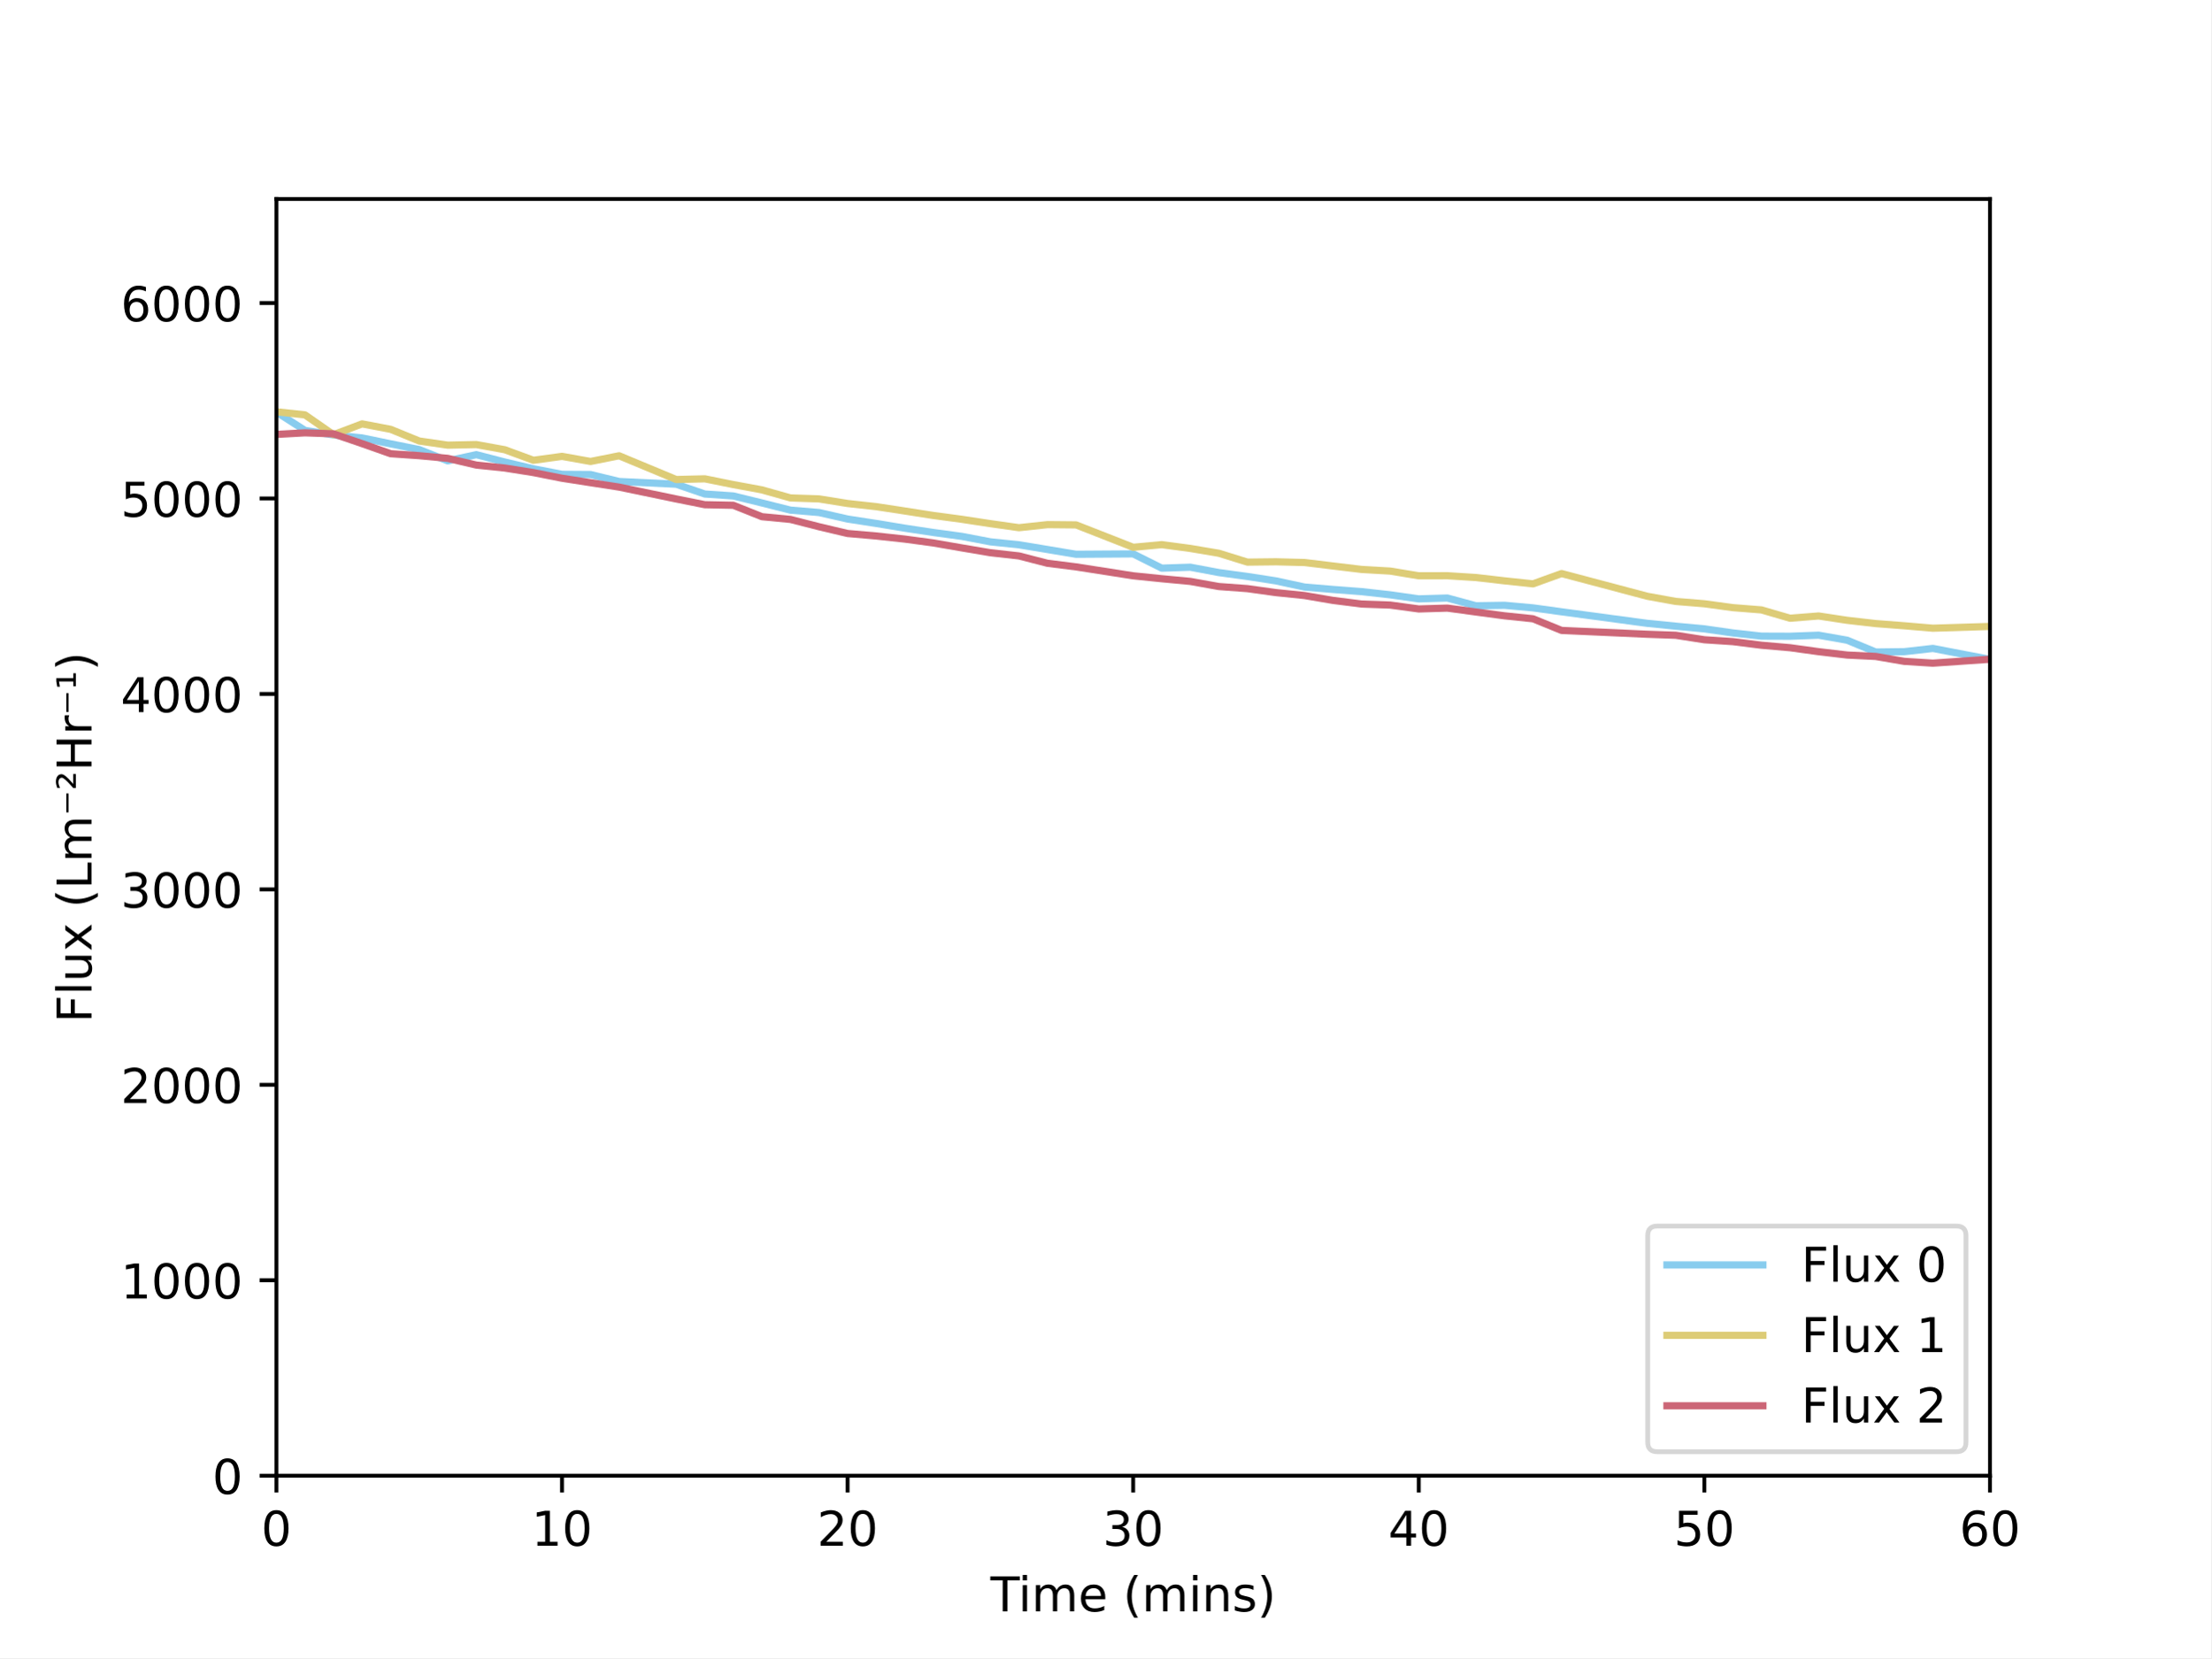
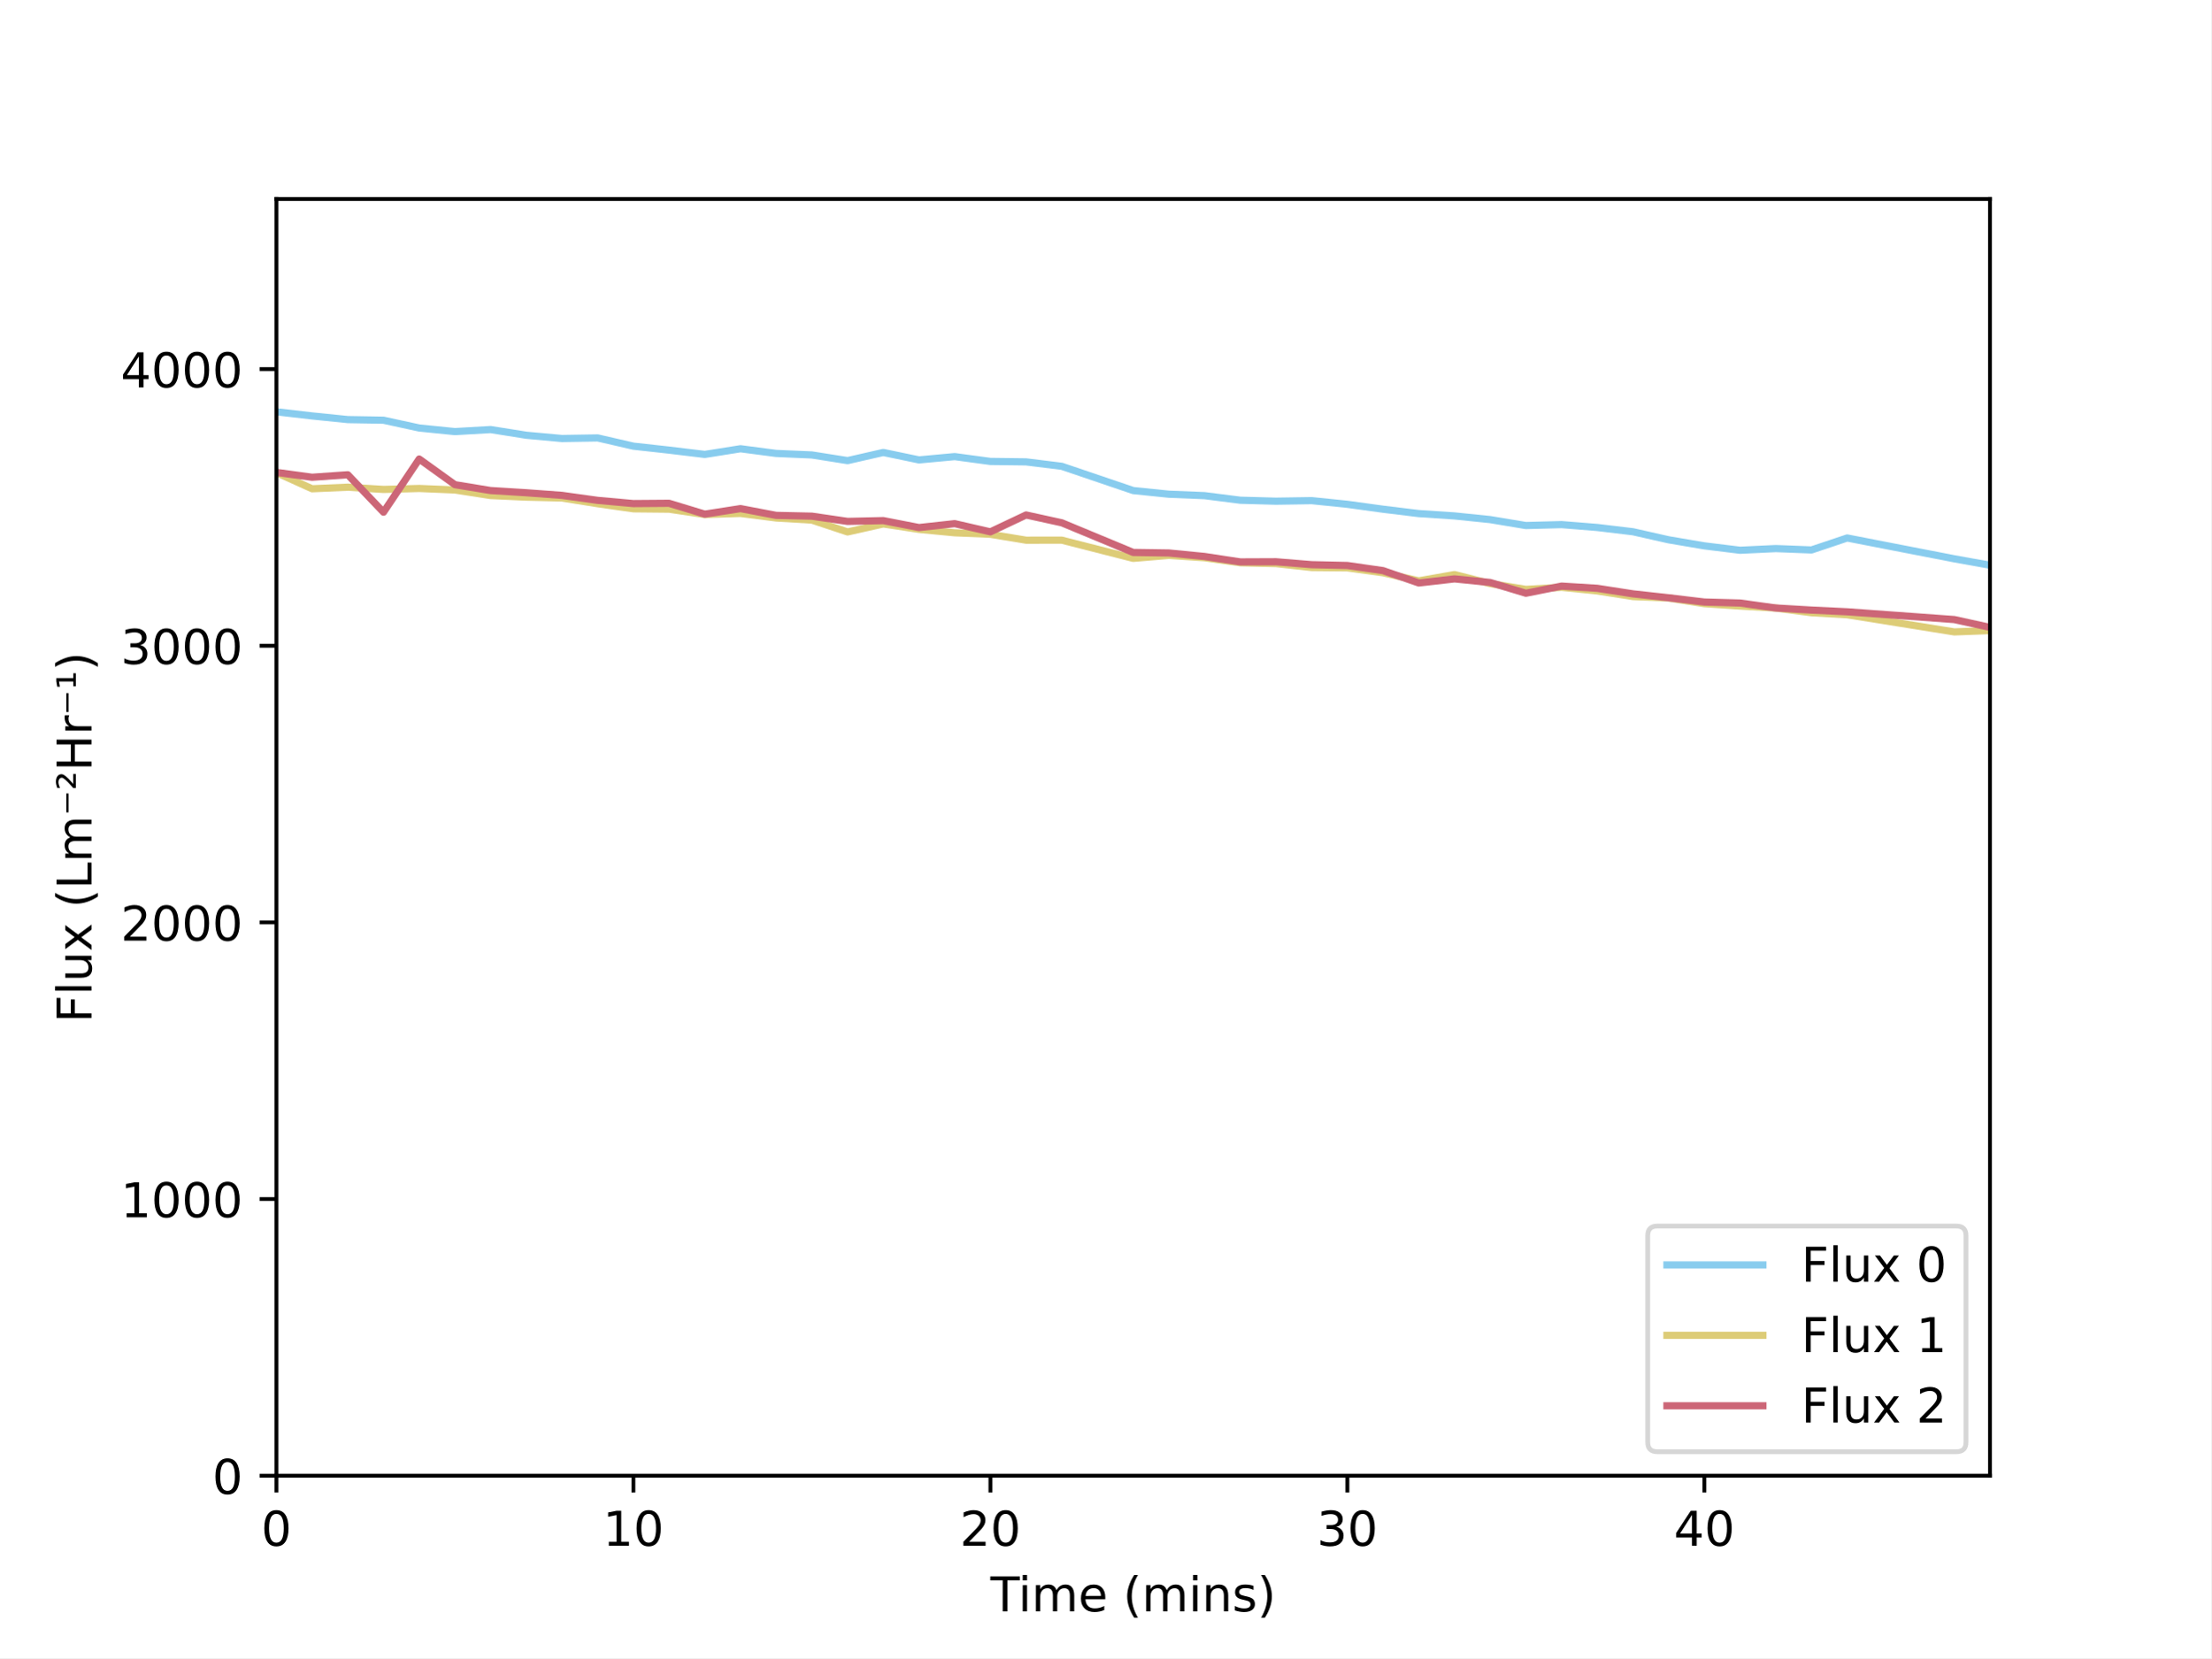
<svg xmlns="http://www.w3.org/2000/svg" xmlns:xlink="http://www.w3.org/1999/xlink" width="460.8pt" height="345.6pt" viewBox="0 0 460.8 345.6" version="1.1">
  <defs>
    <style type="text/css">*{stroke-linejoin: round; stroke-linecap: butt}</style>
  </defs>
  <g id="figure_1">
    <g id="patch_1">
      <path d="M 0 345.6  L 460.8 345.6  L 460.8 0  L 0 0  z " style="fill: #ffffff" />
    </g>
    <g id="axes_1">
      <g id="patch_2">
        <path d="M 57.6 307.584  L 414.72 307.584  L 414.72 41.472  L 57.6 41.472  z " style="fill: #ffffff" />
      </g>
      <g id="matplotlib.axis_1">
        <g id="xtick_1">
          <g id="line2d_1">
            <defs>
-               <path id="m74ee7794c3" d="M 0 0  L 0 3.5  " style="stroke: #000000; stroke-width: 0.8" />
+               <path id="m007be388ad" d="M 0 0  L 0 3.5  " style="stroke: #000000; stroke-width: 0.8" />
            </defs>
            <g>
-               <use xlink:href="#m74ee7794c3" x="57.6" y="307.584" style="stroke: #000000; stroke-width: 0.8" />
+               <use xlink:href="#m007be388ad" x="57.6" y="307.584" style="stroke: #000000; stroke-width: 0.8" />
            </g>
          </g>
          <g id="text_1">
            <g transform="translate(54.41875 322.1824) scale(0.1 -0.1)">
              <defs>
                <path id="DejaVuSans-30" d="M 2034 4250  Q 1547 4250 1301 3770  Q 1056 3291 1056 2328  Q 1056 1369 1301 889  Q 1547 409 2034 409  Q 2525 409 2770 889  Q 3016 1369 3016 2328  Q 3016 3291 2770 3770  Q 2525 4250 2034 4250  z M 2034 4750  Q 2819 4750 3233 4129  Q 3647 3509 3647 2328  Q 3647 1150 3233 529  Q 2819 -91 2034 -91  Q 1250 -91 836 529  Q 422 1150 422 2328  Q 422 3509 836 4129  Q 1250 4750 2034 4750  z " transform="scale(0.015625)" />
              </defs>
              <use xlink:href="#DejaVuSans-30" />
            </g>
          </g>
        </g>
        <g id="xtick_2">
          <g id="line2d_2">
            <g>
-               <use xlink:href="#m74ee7794c3" x="117.12" y="307.584" style="stroke: #000000; stroke-width: 0.8" />
+               <use xlink:href="#m007be388ad" x="132" y="307.584" style="stroke: #000000; stroke-width: 0.8" />
            </g>
          </g>
          <g id="text_2">
-             <g transform="translate(110.7575 322.1824) scale(0.1 -0.1)">
+             <g transform="translate(125.6375 322.1824) scale(0.1 -0.1)">
              <defs>
                <path id="DejaVuSans-31" d="M 794 531  L 1825 531  L 1825 4091  L 703 3866  L 703 4441  L 1819 4666  L 2450 4666  L 2450 531  L 3481 531  L 3481 0  L 794 0  L 794 531  z " transform="scale(0.015625)" />
              </defs>
              <use xlink:href="#DejaVuSans-31" />
              <use xlink:href="#DejaVuSans-30" x="63.623" />
            </g>
          </g>
        </g>
        <g id="xtick_3">
          <g id="line2d_3">
            <g>
-               <use xlink:href="#m74ee7794c3" x="176.64" y="307.584" style="stroke: #000000; stroke-width: 0.8" />
+               <use xlink:href="#m007be388ad" x="206.4" y="307.584" style="stroke: #000000; stroke-width: 0.8" />
            </g>
          </g>
          <g id="text_3">
-             <g transform="translate(170.2775 322.1824) scale(0.1 -0.1)">
+             <g transform="translate(200.0375 322.1824) scale(0.1 -0.1)">
              <defs>
                <path id="DejaVuSans-32" d="M 1228 531  L 3431 531  L 3431 0  L 469 0  L 469 531  Q 828 903 1448 1529  Q 2069 2156 2228 2338  Q 2531 2678 2651 2914  Q 2772 3150 2772 3378  Q 2772 3750 2511 3984  Q 2250 4219 1831 4219  Q 1534 4219 1204 4116  Q 875 4013 500 3803  L 500 4441  Q 881 4594 1212 4672  Q 1544 4750 1819 4750  Q 2544 4750 2975 4387  Q 3406 4025 3406 3419  Q 3406 3131 3298 2873  Q 3191 2616 2906 2266  Q 2828 2175 2409 1742  Q 1991 1309 1228 531  z " transform="scale(0.015625)" />
              </defs>
              <use xlink:href="#DejaVuSans-32" />
              <use xlink:href="#DejaVuSans-30" x="63.623" />
            </g>
          </g>
        </g>
        <g id="xtick_4">
          <g id="line2d_4">
            <g>
-               <use xlink:href="#m74ee7794c3" x="236.16" y="307.584" style="stroke: #000000; stroke-width: 0.8" />
+               <use xlink:href="#m007be388ad" x="280.8" y="307.584" style="stroke: #000000; stroke-width: 0.8" />
            </g>
          </g>
          <g id="text_4">
-             <g transform="translate(229.7975 322.1824) scale(0.1 -0.1)">
+             <g transform="translate(274.4375 322.1824) scale(0.1 -0.1)">
              <defs>
                <path id="DejaVuSans-33" d="M 2597 2516  Q 3050 2419 3304 2112  Q 3559 1806 3559 1356  Q 3559 666 3084 287  Q 2609 -91 1734 -91  Q 1441 -91 1130 -33  Q 819 25 488 141  L 488 750  Q 750 597 1062 519  Q 1375 441 1716 441  Q 2309 441 2620 675  Q 2931 909 2931 1356  Q 2931 1769 2642 2001  Q 2353 2234 1838 2234  L 1294 2234  L 1294 2753  L 1863 2753  Q 2328 2753 2575 2939  Q 2822 3125 2822 3475  Q 2822 3834 2567 4026  Q 2313 4219 1838 4219  Q 1578 4219 1281 4162  Q 984 4106 628 3988  L 628 4550  Q 988 4650 1302 4700  Q 1616 4750 1894 4750  Q 2613 4750 3031 4423  Q 3450 4097 3450 3541  Q 3450 3153 3228 2886  Q 3006 2619 2597 2516  z " transform="scale(0.015625)" />
              </defs>
              <use xlink:href="#DejaVuSans-33" />
              <use xlink:href="#DejaVuSans-30" x="63.623" />
            </g>
          </g>
        </g>
        <g id="xtick_5">
          <g id="line2d_5">
            <g>
-               <use xlink:href="#m74ee7794c3" x="295.68" y="307.584" style="stroke: #000000; stroke-width: 0.8" />
+               <use xlink:href="#m007be388ad" x="355.2" y="307.584" style="stroke: #000000; stroke-width: 0.8" />
            </g>
          </g>
          <g id="text_5">
-             <g transform="translate(289.3175 322.1824) scale(0.1 -0.1)">
+             <g transform="translate(348.8375 322.1824) scale(0.1 -0.1)">
              <defs>
                <path id="DejaVuSans-34" d="M 2419 4116  L 825 1625  L 2419 1625  L 2419 4116  z M 2253 4666  L 3047 4666  L 3047 1625  L 3713 1625  L 3713 1100  L 3047 1100  L 3047 0  L 2419 0  L 2419 1100  L 313 1100  L 313 1709  L 2253 4666  z " transform="scale(0.015625)" />
              </defs>
              <use xlink:href="#DejaVuSans-34" />
              <use xlink:href="#DejaVuSans-30" x="63.623" />
            </g>
          </g>
        </g>
-         <g id="xtick_6">
-           <g id="line2d_6">
-             <g>
-               <use xlink:href="#m74ee7794c3" x="355.2" y="307.584" style="stroke: #000000; stroke-width: 0.8" />
-             </g>
-           </g>
-           <g id="text_6">
-             <g transform="translate(348.8375 322.1824) scale(0.1 -0.1)">
-               <defs>
-                 <path id="DejaVuSans-35" d="M 691 4666  L 3169 4666  L 3169 4134  L 1269 4134  L 1269 2991  Q 1406 3038 1543 3061  Q 1681 3084 1819 3084  Q 2600 3084 3056 2656  Q 3513 2228 3513 1497  Q 3513 744 3044 326  Q 2575 -91 1722 -91  Q 1428 -91 1123 -41  Q 819 9 494 109  L 494 744  Q 775 591 1075 516  Q 1375 441 1709 441  Q 2250 441 2565 725  Q 2881 1009 2881 1497  Q 2881 1984 2565 2268  Q 2250 2553 1709 2553  Q 1456 2553 1204 2497  Q 953 2441 691 2322  L 691 4666  z " transform="scale(0.015625)" />
-               </defs>
-               <use xlink:href="#DejaVuSans-35" />
-               <use xlink:href="#DejaVuSans-30" x="63.623" />
-             </g>
-           </g>
-         </g>
-         <g id="xtick_7">
-           <g id="line2d_7">
-             <g>
-               <use xlink:href="#m74ee7794c3" x="414.72" y="307.584" style="stroke: #000000; stroke-width: 0.8" />
-             </g>
-           </g>
-           <g id="text_7">
-             <g transform="translate(408.3575 322.1824) scale(0.1 -0.1)">
-               <defs>
-                 <path id="DejaVuSans-36" d="M 2113 2584  Q 1688 2584 1439 2293  Q 1191 2003 1191 1497  Q 1191 994 1439 701  Q 1688 409 2113 409  Q 2538 409 2786 701  Q 3034 994 3034 1497  Q 3034 2003 2786 2293  Q 2538 2584 2113 2584  z M 3366 4563  L 3366 3988  Q 3128 4100 2886 4159  Q 2644 4219 2406 4219  Q 1781 4219 1451 3797  Q 1122 3375 1075 2522  Q 1259 2794 1537 2939  Q 1816 3084 2150 3084  Q 2853 3084 3261 2657  Q 3669 2231 3669 1497  Q 3669 778 3244 343  Q 2819 -91 2113 -91  Q 1303 -91 875 529  Q 447 1150 447 2328  Q 447 3434 972 4092  Q 1497 4750 2381 4750  Q 2619 4750 2861 4703  Q 3103 4656 3366 4563  z " transform="scale(0.015625)" />
-               </defs>
-               <use xlink:href="#DejaVuSans-36" />
-               <use xlink:href="#DejaVuSans-30" x="63.623" />
-             </g>
-           </g>
-         </g>
-         <g id="text_8">
+         <g id="text_6">
          <g transform="translate(206.403 335.8606) scale(0.1 -0.1)">
            <defs>
              <path id="DejaVuSans-54" d="M -19 4666  L 3928 4666  L 3928 4134  L 2272 4134  L 2272 0  L 1638 0  L 1638 4134  L -19 4134  L -19 4666  z " transform="scale(0.015625)" />
              <path id="DejaVuSans-69" d="M 603 3500  L 1178 3500  L 1178 0  L 603 0  L 603 3500  z M 603 4863  L 1178 4863  L 1178 4134  L 603 4134  L 603 4863  z " transform="scale(0.015625)" />
              <path id="DejaVuSans-6d" d="M 3328 2828  Q 3544 3216 3844 3400  Q 4144 3584 4550 3584  Q 5097 3584 5394 3201  Q 5691 2819 5691 2113  L 5691 0  L 5113 0  L 5113 2094  Q 5113 2597 4934 2840  Q 4756 3084 4391 3084  Q 3944 3084 3684 2787  Q 3425 2491 3425 1978  L 3425 0  L 2847 0  L 2847 2094  Q 2847 2600 2669 2842  Q 2491 3084 2119 3084  Q 1678 3084 1418 2786  Q 1159 2488 1159 1978  L 1159 0  L 581 0  L 581 3500  L 1159 3500  L 1159 2956  Q 1356 3278 1631 3431  Q 1906 3584 2284 3584  Q 2666 3584 2933 3390  Q 3200 3197 3328 2828  z " transform="scale(0.015625)" />
              <path id="DejaVuSans-65" d="M 3597 1894  L 3597 1613  L 953 1613  Q 991 1019 1311 708  Q 1631 397 2203 397  Q 2534 397 2845 478  Q 3156 559 3463 722  L 3463 178  Q 3153 47 2828 -22  Q 2503 -91 2169 -91  Q 1331 -91 842 396  Q 353 884 353 1716  Q 353 2575 817 3079  Q 1281 3584 2069 3584  Q 2775 3584 3186 3129  Q 3597 2675 3597 1894  z M 3022 2063  Q 3016 2534 2758 2815  Q 2500 3097 2075 3097  Q 1594 3097 1305 2825  Q 1016 2553 972 2059  L 3022 2063  z " transform="scale(0.015625)" />
              <path id="DejaVuSans-20" transform="scale(0.015625)" />
              <path id="DejaVuSans-28" d="M 1984 4856  Q 1566 4138 1362 3434  Q 1159 2731 1159 2009  Q 1159 1288 1364 580  Q 1569 -128 1984 -844  L 1484 -844  Q 1016 -109 783 600  Q 550 1309 550 2009  Q 550 2706 781 3412  Q 1013 4119 1484 4856  L 1984 4856  z " transform="scale(0.015625)" />
              <path id="DejaVuSans-6e" d="M 3513 2113  L 3513 0  L 2938 0  L 2938 2094  Q 2938 2591 2744 2837  Q 2550 3084 2163 3084  Q 1697 3084 1428 2787  Q 1159 2491 1159 1978  L 1159 0  L 581 0  L 581 3500  L 1159 3500  L 1159 2956  Q 1366 3272 1645 3428  Q 1925 3584 2291 3584  Q 2894 3584 3203 3211  Q 3513 2838 3513 2113  z " transform="scale(0.015625)" />
              <path id="DejaVuSans-73" d="M 2834 3397  L 2834 2853  Q 2591 2978 2328 3040  Q 2066 3103 1784 3103  Q 1356 3103 1142 2972  Q 928 2841 928 2578  Q 928 2378 1081 2264  Q 1234 2150 1697 2047  L 1894 2003  Q 2506 1872 2764 1633  Q 3022 1394 3022 966  Q 3022 478 2636 193  Q 2250 -91 1575 -91  Q 1294 -91 989 -36  Q 684 19 347 128  L 347 722  Q 666 556 975 473  Q 1284 391 1588 391  Q 1994 391 2212 530  Q 2431 669 2431 922  Q 2431 1156 2273 1281  Q 2116 1406 1581 1522  L 1381 1569  Q 847 1681 609 1914  Q 372 2147 372 2553  Q 372 3047 722 3315  Q 1072 3584 1716 3584  Q 2034 3584 2315 3537  Q 2597 3491 2834 3397  z " transform="scale(0.015625)" />
              <path id="DejaVuSans-29" d="M 513 4856  L 1013 4856  Q 1481 4119 1714 3412  Q 1947 2706 1947 2009  Q 1947 1309 1714 600  Q 1481 -109 1013 -844  L 513 -844  Q 928 -128 1133 580  Q 1338 1288 1338 2009  Q 1338 2731 1133 3434  Q 928 4138 513 4856  z " transform="scale(0.015625)" />
            </defs>
            <use xlink:href="#DejaVuSans-54" />
            <use xlink:href="#DejaVuSans-69" x="57.959" />
            <use xlink:href="#DejaVuSans-6d" x="85.742" />
            <use xlink:href="#DejaVuSans-65" x="183.154" />
            <use xlink:href="#DejaVuSans-20" x="244.678" />
            <use xlink:href="#DejaVuSans-28" x="276.465" />
            <use xlink:href="#DejaVuSans-6d" x="315.479" />
            <use xlink:href="#DejaVuSans-69" x="412.891" />
            <use xlink:href="#DejaVuSans-6e" x="440.674" />
            <use xlink:href="#DejaVuSans-73" x="504.053" />
            <use xlink:href="#DejaVuSans-29" x="556.152" />
          </g>
        </g>
      </g>
      <g id="matplotlib.axis_2">
        <g id="ytick_1">
-           <g id="line2d_8">
+           <g id="line2d_6">
            <defs>
-               <path id="m904a952167" d="M 0 0  L -3.5 0  " style="stroke: #000000; stroke-width: 0.8" />
+               <path id="m9df7cd5c5c" d="M 0 0  L -3.5 0  " style="stroke: #000000; stroke-width: 0.8" />
            </defs>
            <g>
-               <use xlink:href="#m904a952167" x="57.6" y="307.584" style="stroke: #000000; stroke-width: 0.8" />
-             </g>
-           </g>
-           <g id="text_9">
+               <use xlink:href="#m9df7cd5c5c" x="57.6" y="307.584" style="stroke: #000000; stroke-width: 0.8" />
+             </g>
+           </g>
+           <g id="text_7">
            <g transform="translate(44.2375 311.3832) scale(0.1 -0.1)">
              <use xlink:href="#DejaVuSans-30" />
            </g>
          </g>
        </g>
        <g id="ytick_2">
-           <g id="line2d_9">
-             <g>
-               <use xlink:href="#m904a952167" x="57.6" y="266.846" style="stroke: #000000; stroke-width: 0.8" />
-             </g>
-           </g>
-           <g id="text_10">
-             <g transform="translate(25.15 270.645) scale(0.1 -0.1)">
+           <g id="line2d_7">
+             <g>
+               <use xlink:href="#m9df7cd5c5c" x="57.6" y="249.92" style="stroke: #000000; stroke-width: 0.8" />
+             </g>
+           </g>
+           <g id="text_8">
+             <g transform="translate(25.15 253.7194) scale(0.1 -0.1)">
              <use xlink:href="#DejaVuSans-31" />
              <use xlink:href="#DejaVuSans-30" x="63.623" />
              <use xlink:href="#DejaVuSans-30" x="127.246" />
              <use xlink:href="#DejaVuSans-30" x="190.869" />
            </g>
          </g>
        </g>
        <g id="ytick_3">
-           <g id="line2d_10">
-             <g>
-               <use xlink:href="#m904a952167" x="57.6" y="226.107" style="stroke: #000000; stroke-width: 0.8" />
-             </g>
-           </g>
-           <g id="text_11">
-             <g transform="translate(25.15 229.9067) scale(0.1 -0.1)">
+           <g id="line2d_8">
+             <g>
+               <use xlink:href="#m9df7cd5c5c" x="57.6" y="192.256" style="stroke: #000000; stroke-width: 0.8" />
+             </g>
+           </g>
+           <g id="text_9">
+             <g transform="translate(25.15 196.0556) scale(0.1 -0.1)">
              <use xlink:href="#DejaVuSans-32" />
              <use xlink:href="#DejaVuSans-30" x="63.623" />
              <use xlink:href="#DejaVuSans-30" x="127.246" />
              <use xlink:href="#DejaVuSans-30" x="190.869" />
            </g>
          </g>
        </g>
        <g id="ytick_4">
-           <g id="line2d_11">
-             <g>
-               <use xlink:href="#m904a952167" x="57.6" y="185.369" style="stroke: #000000; stroke-width: 0.8" />
-             </g>
-           </g>
-           <g id="text_12">
-             <g transform="translate(25.15 189.1684) scale(0.1 -0.1)">
+           <g id="line2d_9">
+             <g>
+               <use xlink:href="#m9df7cd5c5c" x="57.6" y="134.593" style="stroke: #000000; stroke-width: 0.8" />
+             </g>
+           </g>
+           <g id="text_10">
+             <g transform="translate(25.15 138.3917) scale(0.1 -0.1)">
              <use xlink:href="#DejaVuSans-33" />
              <use xlink:href="#DejaVuSans-30" x="63.623" />
              <use xlink:href="#DejaVuSans-30" x="127.246" />
              <use xlink:href="#DejaVuSans-30" x="190.869" />
            </g>
          </g>
        </g>
        <g id="ytick_5">
-           <g id="line2d_12">
-             <g>
-               <use xlink:href="#m904a952167" x="57.6" y="144.631" style="stroke: #000000; stroke-width: 0.8" />
-             </g>
-           </g>
-           <g id="text_13">
-             <g transform="translate(25.15 148.4302) scale(0.1 -0.1)">
+           <g id="line2d_10">
+             <g>
+               <use xlink:href="#m9df7cd5c5c" x="57.6" y="76.929" style="stroke: #000000; stroke-width: 0.8" />
+             </g>
+           </g>
+           <g id="text_11">
+             <g transform="translate(25.15 80.72792) scale(0.1 -0.1)">
              <use xlink:href="#DejaVuSans-34" />
              <use xlink:href="#DejaVuSans-30" x="63.623" />
              <use xlink:href="#DejaVuSans-30" x="127.246" />
              <use xlink:href="#DejaVuSans-30" x="190.869" />
            </g>
          </g>
        </g>
-         <g id="ytick_6">
-           <g id="line2d_13">
-             <g>
-               <use xlink:href="#m904a952167" x="57.6" y="103.893" style="stroke: #000000; stroke-width: 0.8" />
-             </g>
-           </g>
-           <g id="text_14">
-             <g transform="translate(25.15 107.6919) scale(0.1 -0.1)">
-               <use xlink:href="#DejaVuSans-35" />
-               <use xlink:href="#DejaVuSans-30" x="63.623" />
-               <use xlink:href="#DejaVuSans-30" x="127.246" />
-               <use xlink:href="#DejaVuSans-30" x="190.869" />
-             </g>
-           </g>
-         </g>
-         <g id="ytick_7">
-           <g id="line2d_14">
-             <g>
-               <use xlink:href="#m904a952167" x="57.6" y="63.154" style="stroke: #000000; stroke-width: 0.8" />
-             </g>
-           </g>
-           <g id="text_15">
-             <g transform="translate(25.15 66.95365) scale(0.1 -0.1)">
-               <use xlink:href="#DejaVuSans-36" />
-               <use xlink:href="#DejaVuSans-30" x="63.623" />
-               <use xlink:href="#DejaVuSans-30" x="127.246" />
-               <use xlink:href="#DejaVuSans-30" x="190.869" />
-             </g>
-           </g>
-         </g>
-         <g id="text_16">
+         <g id="text_12">
          <g transform="translate(19.07031 213.171) rotate(-90) scale(0.1 -0.1)">
            <defs>
              <path id="DejaVuSans-46" d="M 628 4666  L 3309 4666  L 3309 4134  L 1259 4134  L 1259 2759  L 3109 2759  L 3109 2228  L 1259 2228  L 1259 0  L 628 0  L 628 4666  z " transform="scale(0.015625)" />
              <path id="DejaVuSans-6c" d="M 603 4863  L 1178 4863  L 1178 0  L 603 0  L 603 4863  z " transform="scale(0.015625)" />
              <path id="DejaVuSans-75" d="M 544 1381  L 544 3500  L 1119 3500  L 1119 1403  Q 1119 906 1312 657  Q 1506 409 1894 409  Q 2359 409 2629 706  Q 2900 1003 2900 1516  L 2900 3500  L 3475 3500  L 3475 0  L 2900 0  L 2900 538  Q 2691 219 2414 64  Q 2138 -91 1772 -91  Q 1169 -91 856 284  Q 544 659 544 1381  z M 1991 3584  L 1991 3584  z " transform="scale(0.015625)" />
              <path id="DejaVuSans-78" d="M 3513 3500  L 2247 1797  L 3578 0  L 2900 0  L 1881 1375  L 863 0  L 184 0  L 1544 1831  L 300 3500  L 978 3500  L 1906 2253  L 2834 3500  L 3513 3500  z " transform="scale(0.015625)" />
              <path id="DejaVuSans-4c" d="M 628 4666  L 1259 4666  L 1259 531  L 3531 531  L 3531 0  L 628 0  L 628 4666  z " transform="scale(0.015625)" />
              <path id="DejaVuSans-207b" d="M 428 3359  L 2950 3359  L 2950 3063  L 428 3063  L 428 3359  z " transform="scale(0.015625)" />
              <path id="DejaVuSans-b2" d="M 838 2444  L 2163 2444  L 2163 2088  L 294 2088  L 294 2431  Q 400 2528 597 2703  Q 1672 3656 1672 3950  Q 1672 4156 1509 4282  Q 1347 4409 1081 4409  Q 919 4409 728 4354  Q 538 4300 313 4191  L 313 4575  Q 553 4663 761 4706  Q 969 4750 1147 4750  Q 1600 4750 1872 4544  Q 2144 4338 2144 4000  Q 2144 3566 1109 2678  Q 934 2528 838 2444  z " transform="scale(0.015625)" />
              <path id="DejaVuSans-48" d="M 628 4666  L 1259 4666  L 1259 2753  L 3553 2753  L 3553 4666  L 4184 4666  L 4184 0  L 3553 0  L 3553 2222  L 1259 2222  L 1259 0  L 628 0  L 628 4666  z " transform="scale(0.015625)" />
              <path id="DejaVuSans-72" d="M 2631 2963  Q 2534 3019 2420 3045  Q 2306 3072 2169 3072  Q 1681 3072 1420 2755  Q 1159 2438 1159 1844  L 1159 0  L 581 0  L 581 3500  L 1159 3500  L 1159 2956  Q 1341 3275 1631 3429  Q 1922 3584 2338 3584  Q 2397 3584 2469 3576  Q 2541 3569 2628 3553  L 2631 2963  z " transform="scale(0.015625)" />
              <path id="DejaVuSans-b9" d="M 488 2431  L 1125 2431  L 1125 4341  L 428 4213  L 428 4575  L 1147 4697  L 1575 4697  L 1575 2431  L 2216 2431  L 2216 2088  L 488 2088  L 488 2431  z " transform="scale(0.015625)" />
            </defs>
            <use xlink:href="#DejaVuSans-46" />
            <use xlink:href="#DejaVuSans-6c" x="57.52" />
            <use xlink:href="#DejaVuSans-75" x="85.303" />
            <use xlink:href="#DejaVuSans-78" x="148.682" />
            <use xlink:href="#DejaVuSans-20" x="207.861" />
            <use xlink:href="#DejaVuSans-28" x="239.648" />
            <use xlink:href="#DejaVuSans-4c" x="278.662" />
            <use xlink:href="#DejaVuSans-6d" x="334.375" />
            <use xlink:href="#DejaVuSans-207b" x="431.787" />
            <use xlink:href="#DejaVuSans-b2" x="484.57" />
            <use xlink:href="#DejaVuSans-48" x="524.658" />
            <use xlink:href="#DejaVuSans-72" x="599.854" />
            <use xlink:href="#DejaVuSans-207b" x="640.967" />
            <use xlink:href="#DejaVuSans-b9" x="693.75" />
            <use xlink:href="#DejaVuSans-29" x="733.838" />
          </g>
        </g>
      </g>
-       <g id="line2d_15">
-         <path d="M 57.6 85.885  L 63.552 89.701  L 69.504 90.656  L 75.456 91.27  L 81.408 92.504  L 87.36 93.699  L 93.312 96.051  L 99.264 94.763  L 105.216 96.3  L 111.168 97.707  L 117.12 98.86  L 123.072 98.901  L 129.024 100.351  L 140.928 100.922  L 146.88 102.964  L 152.832 103.369  L 158.784 104.827  L 164.736 106.324  L 170.688 106.823  L 176.64 108.178  L 182.592 109.096  L 188.544 110.081  L 194.496 110.983  L 200.448 111.793  L 206.4 112.932  L 212.352 113.546  L 218.304 114.532  L 224.256 115.526  L 236.16 115.446  L 242.112 118.416  L 248.064 118.218  L 254.016 119.341  L 259.968 120.15  L 265.92 121.073  L 271.872 122.357  L 277.824 122.855  L 283.776 123.31  L 289.728 123.977  L 295.68 124.82  L 301.632 124.641  L 307.584 126.256  L 313.536 126.157  L 319.488 126.697  L 325.44 127.516  L 343.296 129.92  L 349.248 130.516  L 355.2 131.071  L 361.152 131.925  L 367.104 132.589  L 373.056 132.611  L 379.008 132.389  L 384.96 133.441  L 390.912 135.9  L 396.864 135.825  L 402.816 135.148  L 414.72 137.433  " clip-path="url(#p9611570276)" style="fill: none; stroke: #88ccee; stroke-width: 1.5; stroke-linecap: square" />
-       </g>
-       <g id="line2d_16">
-         <path d="M 57.6 85.824  L 63.552 86.465  L 69.504 90.597  L 75.456 88.343  L 81.408 89.477  L 87.36 91.913  L 93.312 92.778  L 99.264 92.653  L 105.216 93.739  L 111.168 95.929  L 117.12 95.116  L 123.072 96.178  L 129.024 94.994  L 140.928 99.947  L 146.88 99.798  L 152.832 100.999  L 158.784 102.099  L 164.736 103.777  L 170.688 103.979  L 176.64 104.941  L 182.592 105.594  L 188.544 106.504  L 194.496 107.435  L 200.448 108.235  L 206.4 109.141  L 212.352 109.985  L 218.304 109.345  L 224.256 109.402  L 236.16 114.069  L 242.112 113.512  L 248.064 114.31  L 254.016 115.313  L 259.968 117.162  L 265.92 117.093  L 271.872 117.245  L 277.824 117.968  L 283.776 118.685  L 289.728 119.028  L 295.68 120.009  L 301.632 119.996  L 307.584 120.371  L 313.536 121.058  L 319.488 121.689  L 325.44 119.54  L 343.296 124.274  L 349.248 125.355  L 355.2 125.84  L 361.152 126.651  L 367.104 127.123  L 373.056 128.858  L 379.008 128.386  L 384.96 129.287  L 390.912 129.973  L 396.864 130.429  L 402.816 130.935  L 414.72 130.565  " clip-path="url(#p9611570276)" style="fill: none; stroke: #ddcc77; stroke-width: 1.5; stroke-linecap: square" />
-       </g>
-       <g id="line2d_17">
-         <path d="M 57.6 90.544  L 63.552 90.211  L 69.504 90.422  L 75.456 92.461  L 81.408 94.563  L 87.36 94.976  L 93.312 95.53  L 99.264 96.93  L 105.216 97.55  L 111.168 98.498  L 117.12 99.676  L 123.072 100.601  L 129.024 101.524  L 140.928 103.995  L 146.88 105.192  L 152.832 105.314  L 158.784 107.691  L 164.736 108.261  L 170.688 109.784  L 176.64 111.193  L 182.592 111.71  L 188.544 112.359  L 194.496 113.162  L 200.448 114.195  L 206.4 115.201  L 212.352 115.87  L 218.304 117.404  L 224.256 118.153  L 236.16 120.011  L 242.112 120.622  L 248.064 121.178  L 254.016 122.25  L 259.968 122.686  L 265.92 123.515  L 271.872 124.126  L 277.824 125.143  L 283.776 125.899  L 289.728 126.11  L 295.68 126.923  L 301.632 126.746  L 307.584 127.554  L 313.536 128.352  L 319.488 128.972  L 325.44 131.397  L 343.296 132.198  L 349.248 132.408  L 355.2 133.345  L 361.152 133.735  L 367.104 134.485  L 373.056 135.006  L 379.008 135.825  L 384.96 136.53  L 390.912 136.822  L 396.864 137.846  L 402.816 138.221  L 414.72 137.402  " clip-path="url(#p9611570276)" style="fill: none; stroke: #cc6677; stroke-width: 1.5; stroke-linecap: square" />
+       <g id="line2d_11">
+         <path d="M 57.6 85.824  L 65.04 86.688  L 72.48 87.451  L 79.92 87.579  L 87.36 89.202  L 94.8 89.955  L 102.24 89.527  L 109.68 90.714  L 117.12 91.397  L 124.56 91.275  L 132 92.991  L 139.44 93.815  L 146.88 94.714  L 154.32 93.529  L 161.76 94.506  L 169.2 94.824  L 176.64 96.001  L 184.08 94.303  L 191.52 95.854  L 198.96 95.166  L 206.4 96.173  L 213.84 96.266  L 221.28 97.189  L 236.16 102.242  L 243.6 103.007  L 251.04 103.308  L 258.48 104.259  L 265.92 104.462  L 273.36 104.345  L 280.8 105.109  L 288.24 106.134  L 295.68 107.042  L 303.12 107.532  L 310.56 108.296  L 318 109.537  L 325.44 109.341  L 332.88 109.94  L 340.32 110.832  L 347.76 112.51  L 355.2 113.771  L 362.64 114.689  L 370.08 114.337  L 377.52 114.625  L 384.96 112.129  L 407.28 116.468  L 414.72 117.809  " clip-path="url(#p65108096ff)" style="fill: none; stroke: #88ccee; stroke-width: 1.5; stroke-linecap: square" />
+       </g>
+       <g id="line2d_12">
+         <path d="M 57.6 98.504  L 65.04 101.871  L 72.48 101.545  L 79.92 102.009  L 87.36 101.808  L 94.8 102.119  L 102.24 103.282  L 109.68 103.612  L 117.12 103.789  L 124.56 104.986  L 132 106.048  L 139.44 106.122  L 146.88 107.236  L 154.32 107.005  L 161.76 107.958  L 169.2 108.4  L 176.64 110.872  L 184.08 109.2  L 191.52 110.33  L 198.96 111.046  L 206.4 111.357  L 213.84 112.59  L 221.28 112.585  L 236.16 116.378  L 243.6 115.754  L 251.04 116.247  L 258.48 117.292  L 265.92 117.465  L 273.36 118.28  L 280.8 118.35  L 288.24 119.375  L 295.68 121.067  L 303.12 119.753  L 310.56 121.633  L 318 122.844  L 325.44 122.409  L 332.88 123.16  L 340.32 124.337  L 347.76 124.641  L 355.2 125.817  L 362.64 126.31  L 370.08 126.735  L 377.52 127.702  L 384.96 128.128  L 407.28 131.707  L 414.72 131.43  " clip-path="url(#p65108096ff)" style="fill: none; stroke: #ddcc77; stroke-width: 1.5; stroke-linecap: square" />
+       </g>
+       <g id="line2d_13">
+         <path d="M 57.6 98.453  L 65.04 99.47  L 72.48 98.948  L 79.92 106.755  L 87.36 95.669  L 94.8 101.017  L 102.24 102.237  L 109.68 102.701  L 117.12 103.251  L 124.56 104.288  L 132 104.96  L 139.44 104.901  L 146.88 107.16  L 154.32 106.003  L 161.76 107.418  L 169.2 107.583  L 176.64 108.671  L 184.08 108.504  L 191.52 109.956  L 198.96 109.142  L 206.4 110.85  L 213.84 107.333  L 221.28 108.962  L 236.16 115.144  L 243.6 115.256  L 251.04 115.988  L 258.48 117.116  L 265.92 117.085  L 273.36 117.694  L 280.8 117.864  L 288.24 118.938  L 295.68 121.506  L 303.12 120.658  L 310.56 121.403  L 318 123.644  L 325.44 122.162  L 332.88 122.619  L 340.32 123.774  L 347.76 124.594  L 355.2 125.482  L 362.64 125.691  L 370.08 126.723  L 377.52 127.159  L 384.96 127.513  L 407.28 129.132  L 414.72 130.768  " clip-path="url(#p65108096ff)" style="fill: none; stroke: #cc6677; stroke-width: 1.5; stroke-linecap: square" />
      </g>
      <g id="patch_3">
        <path d="M 57.6 307.584  L 57.6 41.472  " style="fill: none; stroke: #000000; stroke-width: 0.8; stroke-linejoin: miter; stroke-linecap: square" />
      </g>
      <g id="patch_4">
        <path d="M 414.72 307.584  L 414.72 41.472  " style="fill: none; stroke: #000000; stroke-width: 0.8; stroke-linejoin: miter; stroke-linecap: square" />
      </g>
      <g id="patch_5">
        <path d="M 57.6 307.584  L 414.72 307.584  " style="fill: none; stroke: #000000; stroke-width: 0.8; stroke-linejoin: miter; stroke-linecap: square" />
      </g>
      <g id="patch_6">
        <path d="M 57.6 41.472  L 414.72 41.472  " style="fill: none; stroke: #000000; stroke-width: 0.8; stroke-linejoin: miter; stroke-linecap: square" />
      </g>
      <g id="legend_1">
        <g id="patch_7">
          <path d="M 345.393 302.584  L 407.72 302.584  Q 409.72 302.584 409.72 300.584  L 409.72 257.55  Q 409.72 255.55 407.72 255.55  L 345.393 255.55  Q 343.393 255.55 343.393 257.55  L 343.393 300.584  Q 343.393 302.584 345.393 302.584  z " style="fill: #ffffff; opacity: 0.8; stroke: #cccccc; stroke-linejoin: miter" />
        </g>
-         <g id="line2d_18">
+         <g id="line2d_14">
          <path d="M 347.393 263.648  L 357.393 263.648  L 367.393 263.648  " style="fill: none; stroke: #88ccee; stroke-width: 1.5; stroke-linecap: square" />
        </g>
-         <g id="text_17">
+         <g id="text_13">
          <g transform="translate(375.3934 267.1481) scale(0.1 -0.1)">
            <use xlink:href="#DejaVuSans-46" />
            <use xlink:href="#DejaVuSans-6c" x="57.52" />
            <use xlink:href="#DejaVuSans-75" x="85.303" />
            <use xlink:href="#DejaVuSans-78" x="148.682" />
            <use xlink:href="#DejaVuSans-20" x="207.861" />
            <use xlink:href="#DejaVuSans-30" x="239.648" />
          </g>
        </g>
-         <g id="line2d_19">
+         <g id="line2d_15">
          <path d="M 347.393 278.326  L 357.393 278.326  L 367.393 278.326  " style="fill: none; stroke: #ddcc77; stroke-width: 1.5; stroke-linecap: square" />
        </g>
-         <g id="text_18">
+         <g id="text_14">
          <g transform="translate(375.3934 281.8262) scale(0.1 -0.1)">
            <use xlink:href="#DejaVuSans-46" />
            <use xlink:href="#DejaVuSans-6c" x="57.52" />
            <use xlink:href="#DejaVuSans-75" x="85.303" />
            <use xlink:href="#DejaVuSans-78" x="148.682" />
            <use xlink:href="#DejaVuSans-20" x="207.861" />
            <use xlink:href="#DejaVuSans-31" x="239.648" />
          </g>
        </g>
-         <g id="line2d_20">
+         <g id="line2d_16">
          <path d="M 347.393 293.004  L 357.393 293.004  L 367.393 293.004  " style="fill: none; stroke: #cc6677; stroke-width: 1.5; stroke-linecap: square" />
        </g>
-         <g id="text_19">
+         <g id="text_15">
          <g transform="translate(375.3934 296.5043) scale(0.1 -0.1)">
            <use xlink:href="#DejaVuSans-46" />
            <use xlink:href="#DejaVuSans-6c" x="57.52" />
            <use xlink:href="#DejaVuSans-75" x="85.303" />
            <use xlink:href="#DejaVuSans-78" x="148.682" />
            <use xlink:href="#DejaVuSans-20" x="207.861" />
            <use xlink:href="#DejaVuSans-32" x="239.648" />
          </g>
        </g>
      </g>
    </g>
  </g>
  <defs>
-     <clipPath id="p9611570276">
+     <clipPath id="p65108096ff">
      <rect x="57.6" y="41.472" width="357.12" height="266.112" />
    </clipPath>
  </defs>
</svg>
